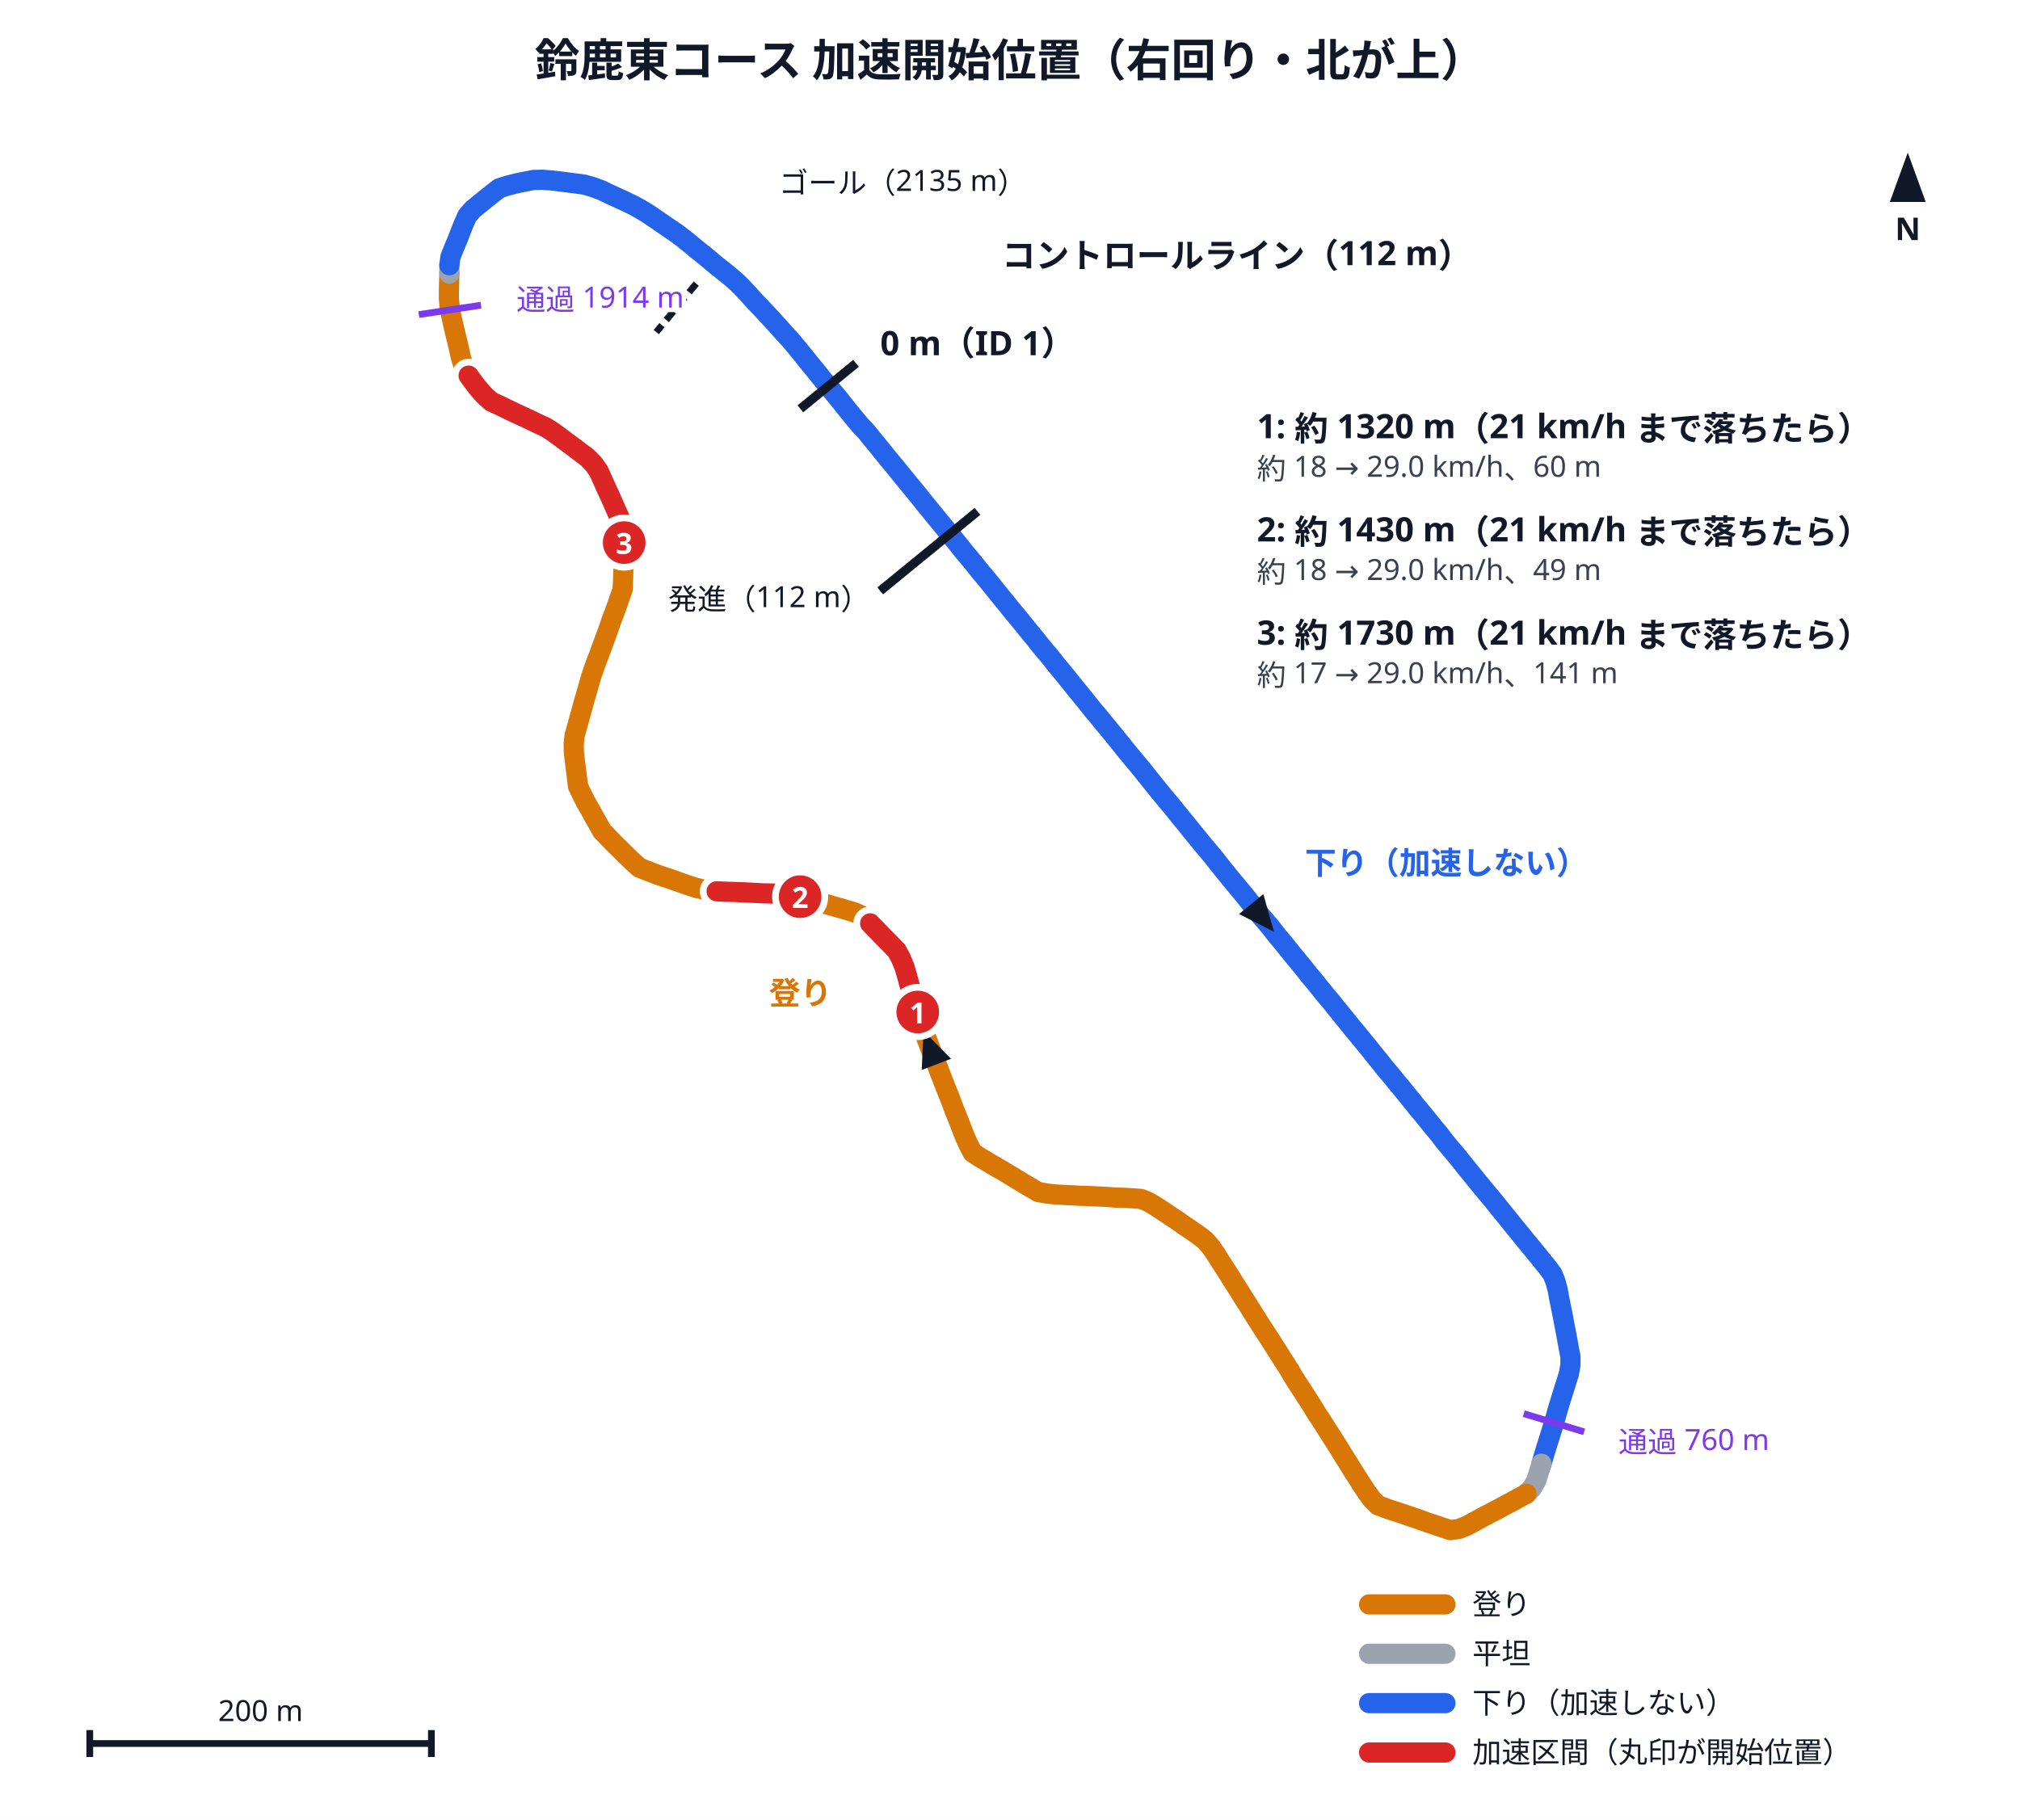
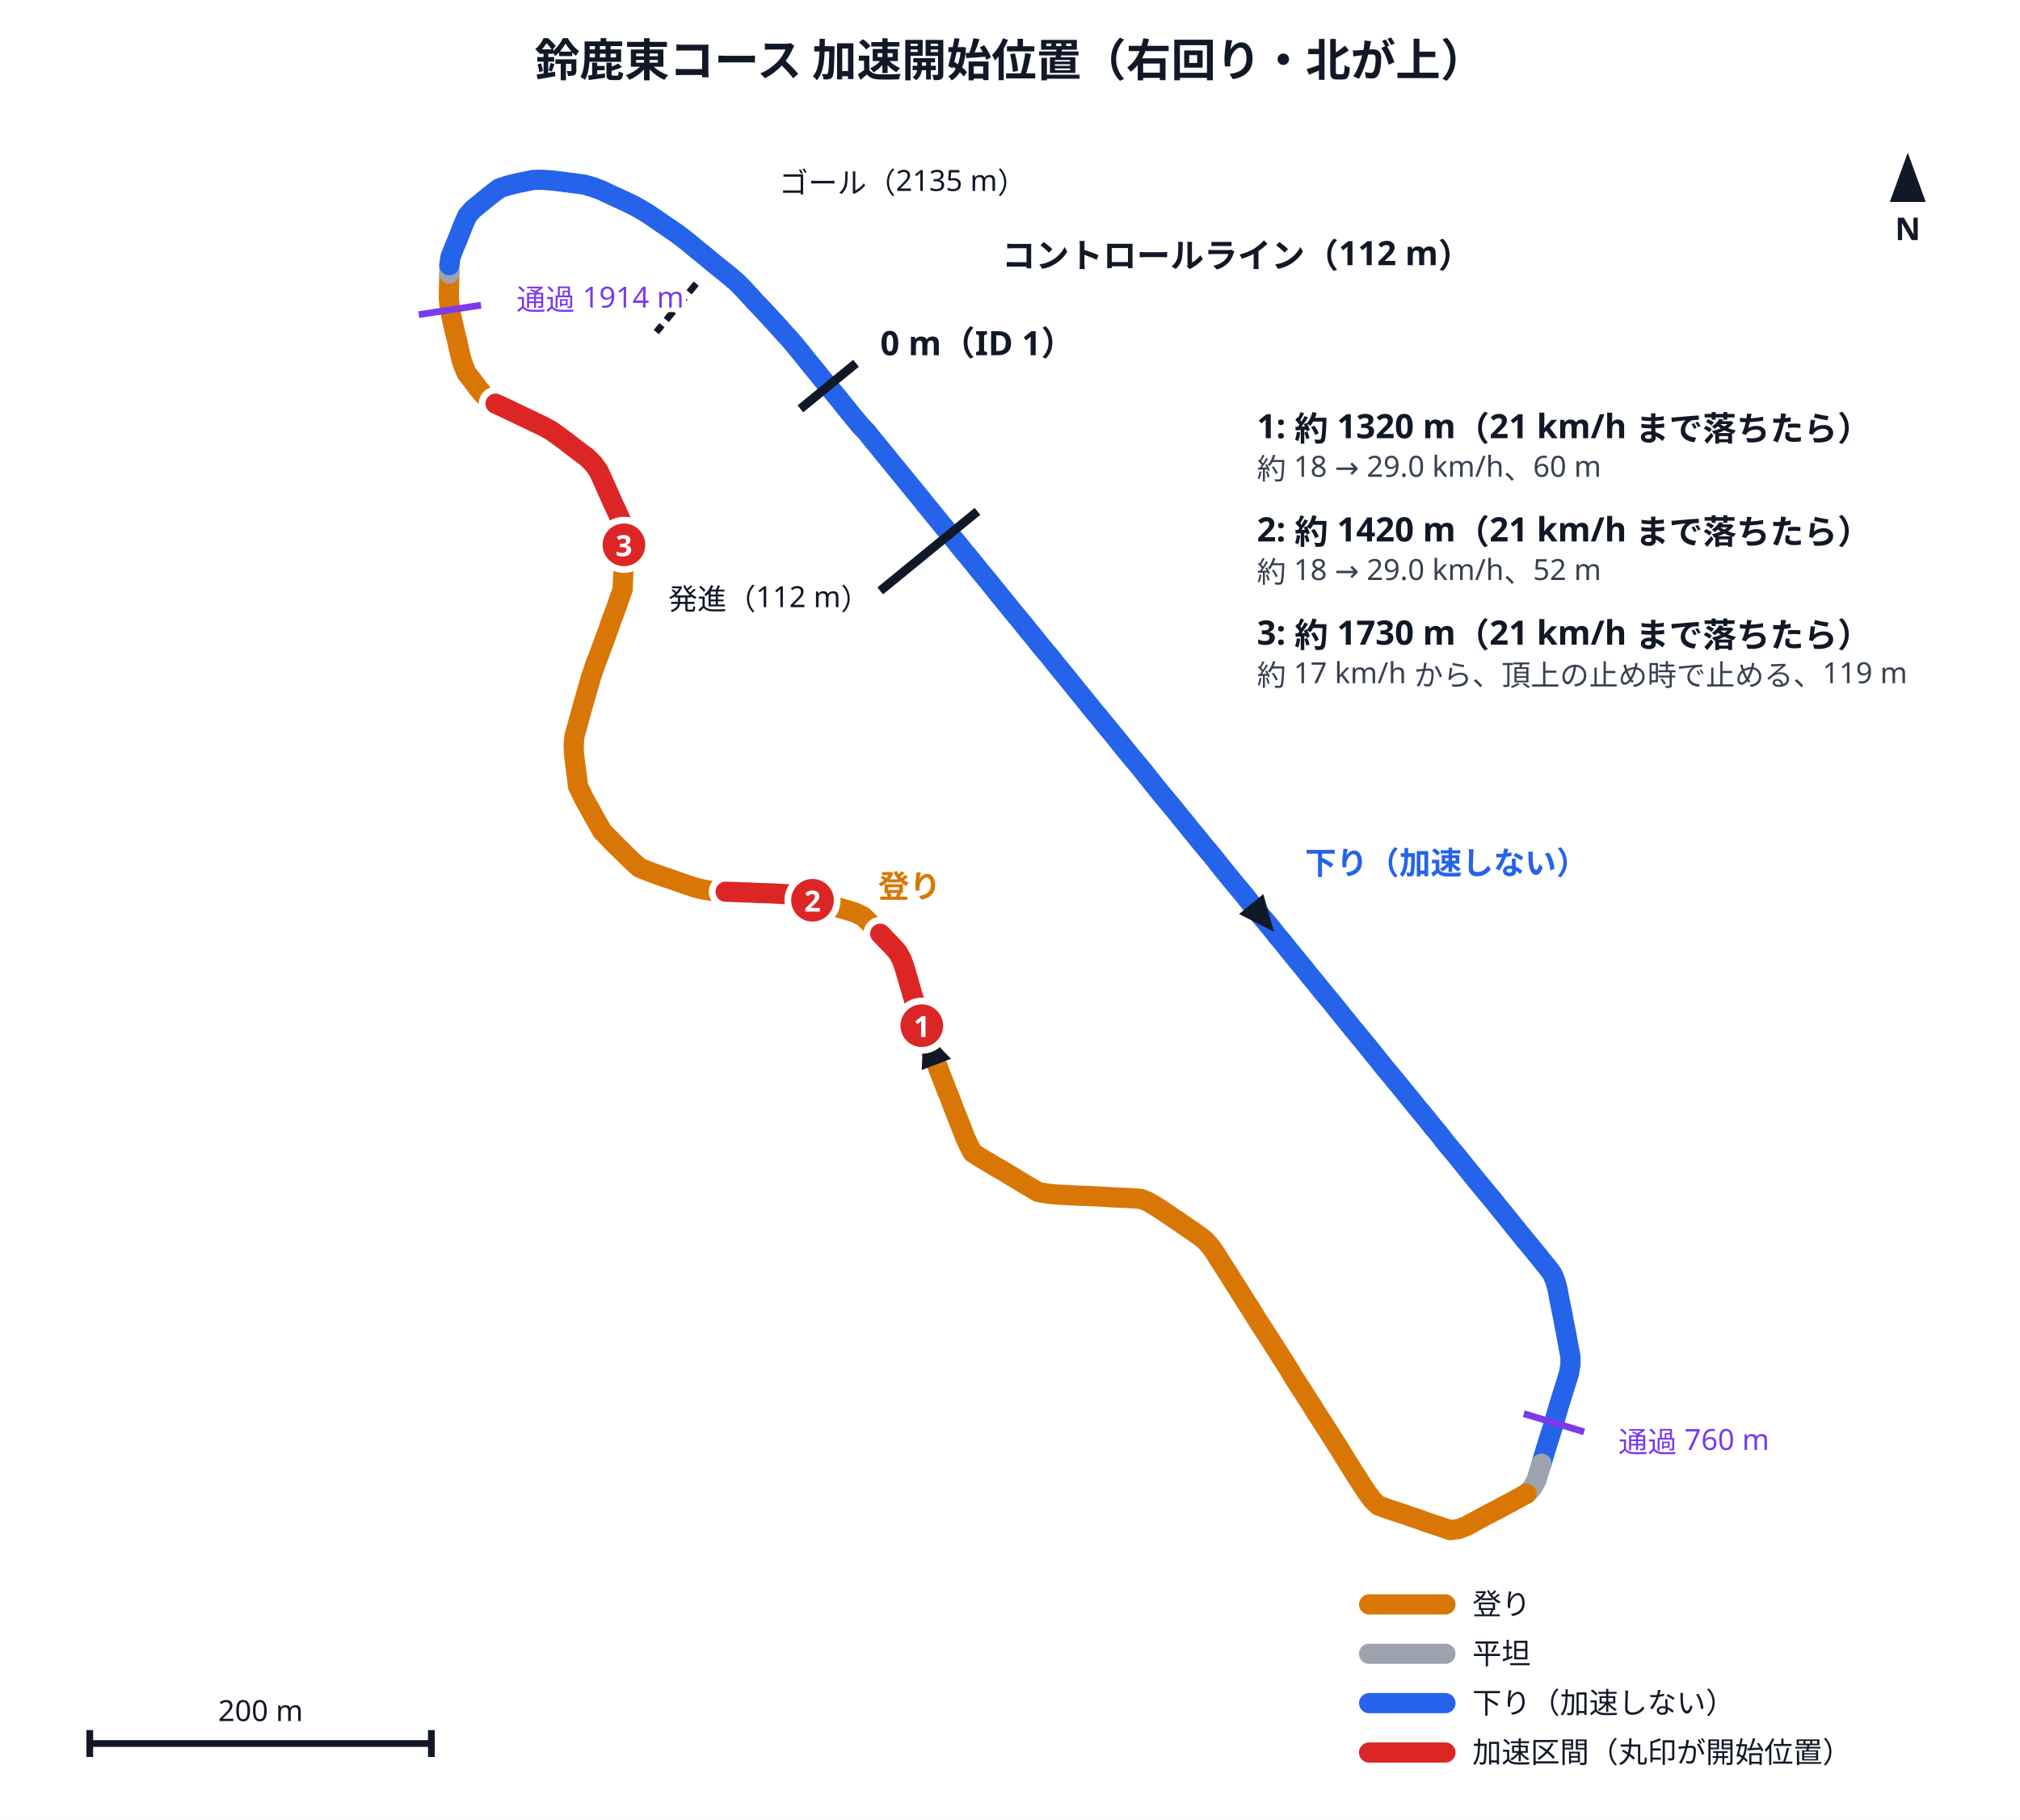
<svg xmlns="http://www.w3.org/2000/svg" viewBox="0 0 900 811" width="900" height="811" font-family="sans-serif">
  <rect width="100%" height="100%" fill="#ffffff" />
  <text x="450" y="34" text-anchor="middle" font-size="20" font-weight="bold" fill="#111827">鈴鹿東コース 加速開始位置（右回り・北が上）</text>
  <polyline points="369.0,172.1 371.6,175.2 374.0,178.1 376.2,180.9 378.7,184.0 381.1,186.9 383.4,189.7 386.1,192.5 388.3,195.3 390.8,198.3 393.3,201.4 395.9,204.6 398.2,207.4 400.5,210.2 403.1,213.4 405.4,216.2 407.7,219.0 410.3,222.2 412.6,225.1 414.9,227.9 417.5,231.1 419.8,233.9 422.1,236.7 424.7,239.9 427.0,242.7 429.3,245.6 431.9,248.7 434.2,251.5 436.5,254.4 439.1,257.5 441.4,260.3 443.7,263.2 446.3,266.4 448.6,269.2 450.9,272.1 453.5,275.2 455.8,278.0 458.1,280.9 460.7,284.0 463.2,287.2 465.7,290.2 468.0,292.9 470.4,296.0 472.9,299.0 475.1,301.7 477.6,304.8 480.1,307.9 482.3,310.6 484.8,313.7 487.2,316.7 489.5,319.4 492.0,322.5 494.5,325.5 496.7,328.2 499.2,331.3 501.6,334.3 503.9,337.1 506.4,340.1 508.9,343.1 511.1,345.9 513.6,349.0 516.0,352.0 518.3,354.8 520.8,357.8 523.3,360.8 525.5,363.6 528.0,366.6 530.4,369.6 532.7,372.4 535.2,375.5 537.8,378.6 540.4,381.7 542.6,384.5 544.9,387.4 547.5,390.6 549.8,393.4 552.2,396.3 554.8,399.4 557.0,402.2 559.3,405.1 561.9,408.3 564.2,411.0 566.6,413.9 569.1,417.1 571.4,419.8 573.7,422.7 576.3,425.9 578.6,428.7 581.0,431.6 583.5,434.8 585.8,437.5 588.1,440.4 590.7,443.6 593.0,446.3 595.4,449.3 597.9,452.4 600.1,455.1 602.5,458.1 605.1,461.2 607.7,464.4 610.1,467.3 612.3,470.1 614.9,473.3 617.2,476.2 619.5,478.9 622.1,482.1 624.5,485.0 626.7,487.7 629.3,490.9 631.6,493.8 633.9,496.5 636.5,499.7 638.8,502.6 641.1,505.3 643.6,508.6 646.0,511.5 648.3,514.2 650.9,517.4 653.2,520.3 655.5,523.1 658.0,526.2 660.4,529.1 662.7,531.9 665.3,535.0 667.6,537.9 669.9,540.7 672.4,543.8 674.8,546.8 677.1,549.6 679.6,552.7 682.0,555.6 684.3,558.4 686.8,561.5 689.4,564.7 691.7,567.8 693.0,571.0 694.0,574.7 694.7,578.6 695.4,582.1 696.2,586.0 696.9,589.8 697.6,593.3 698.3,597.1 699.0,601.0 699.7,604.5 699.7,608.3 699.0,612.2 697.8,616.1 696.7,619.6 695.6,623.1 694.4,627.0 693.4,630.5 692.4,634.1 691.2,637.9 690.1,641.4 689.0,644.9 687.8,648.9 686.8,652.3" fill="none" stroke="#2563eb" stroke-width="9" stroke-linecap="round" stroke-linejoin="round" />
  <polyline points="686.8,652.3 685.7,655.9 684.5,659.8 682.6,663.1 680.1,665.7" fill="none" stroke="#9ca3af" stroke-width="9" stroke-linecap="round" stroke-linejoin="round" />
  <polyline points="680.1,665.7 677.0,667.4 673.5,669.3 670.1,671.1 667.0,672.8 663.5,674.6 660.1,676.4 657.0,678.1 653.5,680.0 649.9,681.4 646.2,681.9 642.3,680.6 638.8,679.4 635.4,678.3 631.6,676.9 628.0,675.7 624.6,674.5 620.8,673.3 617.3,672.1 613.9,670.8 611.2,668.1 608.9,664.9 606.7,661.6 604.8,658.6 602.7,655.3 600.6,651.9 598.7,648.9 596.7,645.6 594.6,642.3 592.7,639.3 590.6,636.0 588.5,632.7 586.5,629.7 584.5,626.4 582.3,623.0 580.4,620.0 578.3,616.8 576.2,613.5 574.4,610.4 572.3,607.1 570.2,603.8 568.3,600.8 566.2,597.5 564.0,594.1 561.8,590.7 559.8,587.6 557.9,584.5 555.7,581.0 553.7,577.9 551.8,574.8 549.6,571.4 547.7,568.3 545.7,565.2 543.5,561.8 541.6,558.7 539.5,555.7 536.9,552.7 534.0,550.5 531.0,548.4 527.6,546.1 524.6,544.0 521.6,542.0 518.2,539.7 514.8,537.5 511.6,535.6 508.4,534.3 504.5,534.0 500.6,533.8 497.1,533.7 493.1,533.4 489.1,533.2 485.0,533.0 481.5,532.9 477.7,532.7 473.7,532.5 470.1,532.3 466.4,531.9 462.5,531.2 459.5,529.4 456.2,527.5 452.8,525.4 449.8,523.6 446.5,521.6 443.0,519.6 439.5,517.5 436.3,515.6 433.3,513.6 431.5,510.1 430.0,506.8 428.7,503.5 427.2,499.6 425.8,496.1 424.5,492.8 423.1,489.0 421.7,485.6 420.4,482.2 418.9,478.4 417.6,474.9 416.2,471.6 414.7,467.8 413.4,464.3 412.1,460.9 410.7,457.1 409.6,453.5 408.6,450.1 407.4,446.2 406.3,442.3 405.1,438.5 404.2,435.1 403.1,431.4 401.8,427.7 400.1,424.6 397.7,421.7 394.9,418.9 392.4,416.4 389.7,413.6 387.0,410.8 384.4,408.3 381.0,406.7 377.1,405.5 373.2,404.4 369.7,403.4 366.2,402.4 362.3,401.2 358.8,400.3 355.2,399.4 351.3,398.6 347.7,398.3 344.0,398.2 339.9,398.1 336.3,397.9 332.7,397.7 328.6,397.6 325.0,397.4 321.3,397.3 317.3,397.1 313.3,396.4 309.6,395.5 306.2,394.4 302.5,393.1 298.9,391.8 295.5,390.7 291.8,389.4 288.2,388.0 284.9,386.7 282.0,384.1 279.2,381.4 276.7,378.9 273.8,376.1 271.0,373.2 268.2,370.3 266.5,367.2 264.6,363.9 262.7,360.4 260.9,357.3 259.2,353.9 257.5,350.3 257.1,346.7 256.6,342.9 256.1,338.9 255.7,335.4 255.6,331.7 256.0,327.8 257.0,324.3 258.0,320.6 259.1,316.7 260.0,313.3 261.1,309.6 262.2,305.7 263.3,301.8 264.5,298.3 265.7,294.9 267.0,291.6 268.3,288.0 269.7,284.2 271.1,280.4 272.3,276.8 273.6,273.4 275.0,269.6 276.2,266.1 277.4,262.7 277.6,258.7 277.7,255.0 277.8,251.4 277.9,247.3 278.0,243.5 278.1,239.9 277.9,236.0 276.8,232.4 275.4,229.1 273.7,225.4 272.2,222.0 270.7,218.7 269.0,215.0 267.5,211.6 265.9,208.4 263.3,205.5 260.3,202.9 257.1,200.5 254.3,198.3 251.2,196.0 248.0,193.7 245.1,191.6 241.7,189.8 238.2,188.2 235.0,186.6 231.4,184.9 227.9,183.2 224.7,181.7 221.1,180.1 217.7,178.1 214.9,175.3 212.6,172.5 210.4,169.5 207.9,166.3 206.5,163.0 205.4,159.5 204.5,155.6 203.7,152.0 202.8,148.4 201.9,144.5 201.1,140.9 200.4,137.3 200.0,133.2 200.0,129.6 200.1,125.9 200.2,121.9" fill="none" stroke="#d97706" stroke-width="9" stroke-linecap="round" stroke-linejoin="round" />
  <polyline points="200.2,121.9 200.2,118.2" fill="none" stroke="#9ca3af" stroke-width="9" stroke-linecap="round" stroke-linejoin="round" />
  <polyline points="200.2,118.2 200.7,114.5 202.2,110.7 203.8,106.9 205.2,103.3 206.5,100.0 208.2,96.2 210.6,93.4 213.4,91.1 216.6,88.5 219.6,86.1 222.5,83.9 226.2,82.7 230.2,81.7 234.1,80.9 237.6,80.2 241.5,80.1 245.4,80.4 249.0,80.8 252.9,81.3 256.8,81.8 260.4,82.3 264.2,83.4 268.0,84.8 271.7,86.6 275.0,88.1 278.5,89.7 282.2,91.5 285.3,93.2 288.6,95.2 292.0,97.5 294.9,99.5 298.1,101.7 301.5,104.0 304.4,106.2 307.4,108.6 310.5,111.2 313.3,113.4 316.3,115.9 319.4,118.5 322.2,120.7 325.3,123.2 328.3,125.8 330.8,128.3 333.5,131.2 336.2,134.2 338.7,136.8 341.4,139.7 344.2,142.7 347.0,145.8 349.4,148.5 352.0,151.3 354.6,154.4 356.9,157.2 359.3,160.2 361.9,163.4 364.2,166.2 366.5,169.1 369.0,172.1" fill="none" stroke="#2563eb" stroke-width="9" stroke-linecap="round" stroke-linejoin="round" />
-   <text x="370.6" y="442.7" text-anchor="end" dominant-baseline="middle" font-size="14" font-weight="bold" fill="#d97706" stroke="#ffffff" stroke-width="4" paint-order="stroke">登り</text>
+   <text x="419.2" y="395.1" text-anchor="end" dominant-baseline="middle" font-size="14" font-weight="bold" fill="#d97706" stroke="#ffffff" stroke-width="4" paint-order="stroke">登り</text>
  <text x="581.4" y="384.7" text-anchor="start" dominant-baseline="middle" font-size="14" font-weight="bold" fill="#2563eb" stroke="#ffffff" stroke-width="4" paint-order="stroke">下り（加速しない）</text>
  <polygon points="9,0 -7,-7 -7,7" fill="#111827" transform="translate(561.9,408.3) rotate(50.6)" />
  <polygon points="9,0 -7,-7 -7,7" fill="#111827" transform="translate(414.7,467.8) rotate(-110.9)" />
  <line x1="356.6" y1="182.2" x2="381.4" y2="161.9" stroke="#111827" stroke-width="4" />
  <text x="392.2" y="153.0" text-anchor="start" dominant-baseline="middle" font-size="15" font-weight="bold" fill="#111827" stroke="#ffffff" stroke-width="4" paint-order="stroke">0 m（ID 1）</text>
  <line x1="413.9" y1="245.6" x2="392.2" y2="263.3" stroke="#111827" stroke-width="3" stroke-dasharray="5 3" />
  <text x="387.6" y="267.1" text-anchor="end" dominant-baseline="middle" font-size="13" font-weight="normal" fill="#111827" stroke="#ffffff" stroke-width="4" paint-order="stroke">発進（112 m）</text>
  <line x1="310.2" y1="126.4" x2="292.4" y2="148.0" stroke="#111827" stroke-width="3" stroke-dasharray="5 3" />
  <text x="347.1" y="81.6" text-anchor="start" dominant-baseline="middle" font-size="13" font-weight="normal" fill="#111827" stroke="#ffffff" stroke-width="4" paint-order="stroke">ゴール（2135 m）</text>
  <line x1="678.9" y1="630.0" x2="705.8" y2="638.1" stroke="#7c3aed" stroke-width="3" />
  <text x="721.1" y="642.7" text-anchor="start" dominant-baseline="middle" font-size="13" font-weight="normal" fill="#7c3aed" stroke="#ffffff" stroke-width="4" paint-order="stroke">通過 760 m</text>
  <line x1="214.3" y1="136.0" x2="186.6" y2="140.2" stroke="#7c3aed" stroke-width="3" />
  <text x="230.1" y="133.6" text-anchor="start" dominant-baseline="middle" font-size="13" font-weight="normal" fill="#7c3aed" stroke="#ffffff" stroke-width="4" paint-order="stroke">通過 1914 m</text>
  <line x1="392.2" y1="263.3" x2="435.5" y2="227.9" stroke="#111827" stroke-width="4" />
  <text x="446.4" y="114.0" text-anchor="start" dominant-baseline="middle" font-size="15" font-weight="bold" fill="#111827" stroke="#ffffff" stroke-width="4" paint-order="stroke">コントロールライン（112 m）</text>
-   <polyline points="408.9,451.0 407.6,446.9 406.4,442.6 405.1,438.5 404.1,434.8 402.9,430.7 401.3,426.9 399.5,423.6 396.4,420.4 393.6,417.6 390.8,414.7 387.7,411.5" fill="none" stroke="#ffffff" stroke-width="15" stroke-linecap="round" stroke-linejoin="round" />
-   <polyline points="408.9,451.0 407.6,446.9 406.4,442.6 405.1,438.5 404.1,434.8 402.9,430.7 401.3,426.9 399.5,423.6 396.4,420.4 393.6,417.6 390.8,414.7 387.7,411.5" fill="none" stroke="#dc2626" stroke-width="9" stroke-linecap="round" stroke-linejoin="round" />
-   <polyline points="356.5,399.6 352.3,398.8 348.2,398.4 344.2,398.2 339.8,398.1 335.9,397.9 331.8,397.7 327.4,397.5 323.5,397.4 319.3,397.2" fill="none" stroke="#ffffff" stroke-width="15" stroke-linecap="round" stroke-linejoin="round" />
-   <polyline points="356.5,399.6 352.3,398.8 348.2,398.4 344.2,398.2 339.8,398.1 335.9,397.9 331.8,397.7 327.4,397.5 323.5,397.4 319.3,397.2" fill="none" stroke="#dc2626" stroke-width="9" stroke-linecap="round" stroke-linejoin="round" />
-   <polyline points="278.1,241.8 278.0,238.0 277.5,234.1 276.1,230.8 274.5,227.3 272.9,223.6 271.4,220.3 269.8,216.8 268.2,213.2 266.7,209.9 264.5,206.8 261.8,204.0 258.5,201.5 255.6,199.3 252.6,197.1 249.3,194.6 246.4,192.5 243.3,190.5 239.6,188.8 236.3,187.2 232.9,185.6 229.2,183.9 225.9,182.3 222.6,180.7 218.9,179.0 215.9,176.3 213.4,173.5 211.2,170.7 208.8,167.4" fill="none" stroke="#ffffff" stroke-width="15" stroke-linecap="round" stroke-linejoin="round" />
-   <polyline points="278.1,241.8 278.0,238.0 277.5,234.1 276.1,230.8 274.5,227.3 272.9,223.6 271.4,220.3 269.8,216.8 268.2,213.2 266.7,209.9 264.5,206.8 261.8,204.0 258.5,201.5 255.6,199.3 252.6,197.1 249.3,194.6 246.4,192.5 243.3,190.5 239.6,188.8 236.3,187.2 232.9,185.6 229.2,183.9 225.9,182.3 222.6,180.7 218.9,179.0 215.9,176.3 213.4,173.5 211.2,170.7 208.8,167.4" fill="none" stroke="#dc2626" stroke-width="9" stroke-linecap="round" stroke-linejoin="round" />
-   <circle cx="408.9" cy="451.0" r="11" fill="#dc2626" stroke="#ffffff" stroke-width="3" />
-   <text x="408.9" y="451.0" text-anchor="middle" dominant-baseline="central" font-size="13" font-weight="bold" fill="#ffffff">1</text>
+   <polyline points="410.7,457.1 409.6,453.5 408.6,450.0 407.4,446.1 406.2,442.2 405.1,438.4 404.1,434.9 403.0,431.1 401.7,427.5 400.0,424.4 397.4,421.5 394.7,418.7 392.2,416.1" fill="none" stroke="#ffffff" stroke-width="15" stroke-linecap="round" stroke-linejoin="round" />
+   <polyline points="410.7,457.1 409.6,453.5 408.6,450.0 407.4,446.1 406.2,442.2 405.1,438.4 404.1,434.9 403.0,431.1 401.7,427.5 400.0,424.4 397.4,421.5 394.7,418.7 392.2,416.1" fill="none" stroke="#dc2626" stroke-width="9" stroke-linecap="round" stroke-linejoin="round" />
+   <polyline points="362.0,401.2 358.4,400.2 354.6,399.2 350.5,398.5 346.8,398.3 342.9,398.1 338.7,398.0 335.1,397.8 331.0,397.7 327.0,397.5 323.3,397.4" fill="none" stroke="#ffffff" stroke-width="15" stroke-linecap="round" stroke-linejoin="round" />
+   <polyline points="362.0,401.2 358.4,400.2 354.6,399.2 350.5,398.5 346.8,398.3 342.9,398.1 338.7,398.0 335.1,397.8 331.0,397.7 327.0,397.5 323.3,397.4" fill="none" stroke="#dc2626" stroke-width="9" stroke-linecap="round" stroke-linejoin="round" />
+   <polyline points="278.0,242.8 278.1,239.0 277.8,234.8 276.4,231.4 274.8,227.8 273.0,224.0 271.5,220.6 269.9,217.0 268.2,213.2 266.7,209.9 264.4,206.7 261.5,203.8 258.1,201.3 255.1,199.0 252.0,196.6 248.6,194.1 245.7,192.0 242.3,190.1 238.5,188.3 235.2,186.7 231.6,185.0 227.9,183.2 224.5,181.6 220.8,179.9" fill="none" stroke="#ffffff" stroke-width="15" stroke-linecap="round" stroke-linejoin="round" />
+   <polyline points="278.0,242.8 278.1,239.0 277.8,234.8 276.4,231.4 274.8,227.8 273.0,224.0 271.5,220.6 269.9,217.0 268.2,213.2 266.7,209.9 264.4,206.7 261.5,203.8 258.1,201.3 255.1,199.0 252.0,196.6 248.6,194.1 245.7,192.0 242.3,190.1 238.5,188.3 235.2,186.7 231.6,185.0 227.9,183.2 224.5,181.6 220.8,179.9" fill="none" stroke="#dc2626" stroke-width="9" stroke-linecap="round" stroke-linejoin="round" />
+   <circle cx="410.7" cy="457.1" r="11" fill="#dc2626" stroke="#ffffff" stroke-width="3" />
+   <text x="410.7" y="457.1" text-anchor="middle" dominant-baseline="central" font-size="13" font-weight="bold" fill="#ffffff">1</text>
  <text x="560.0" y="190.0" text-anchor="start" dominant-baseline="middle" font-size="15" font-weight="bold" fill="#111827" stroke="#ffffff" stroke-width="4" paint-order="stroke">1: 約 1320 m（21 km/h まで落ちたら）</text>
  <text x="560.0" y="209.0" text-anchor="start" dominant-baseline="middle" font-size="13" fill="#374151" stroke="#ffffff" stroke-width="4" paint-order="stroke">約 18 → 29.0 km/h、60 m</text>
-   <circle cx="356.5" cy="399.6" r="11" fill="#dc2626" stroke="#ffffff" stroke-width="3" />
-   <text x="356.5" y="399.6" text-anchor="middle" dominant-baseline="central" font-size="13" font-weight="bold" fill="#ffffff">2</text>
-   <text x="560.0" y="236.0" text-anchor="start" dominant-baseline="middle" font-size="15" font-weight="bold" fill="#111827" stroke="#ffffff" stroke-width="4" paint-order="stroke">2: 約 1430 m（21 km/h まで落ちたら）</text>
-   <text x="560.0" y="255.0" text-anchor="start" dominant-baseline="middle" font-size="13" fill="#374151" stroke="#ffffff" stroke-width="4" paint-order="stroke">約 18 → 29.0 km/h、49 m</text>
-   <circle cx="278.1" cy="241.8" r="11" fill="#dc2626" stroke="#ffffff" stroke-width="3" />
-   <text x="278.1" y="241.8" text-anchor="middle" dominant-baseline="central" font-size="13" font-weight="bold" fill="#ffffff">3</text>
+   <circle cx="362.0" cy="401.2" r="11" fill="#dc2626" stroke="#ffffff" stroke-width="3" />
+   <text x="362.0" y="401.2" text-anchor="middle" dominant-baseline="central" font-size="13" font-weight="bold" fill="#ffffff">2</text>
+   <text x="560.0" y="236.0" text-anchor="start" dominant-baseline="middle" font-size="15" font-weight="bold" fill="#111827" stroke="#ffffff" stroke-width="4" paint-order="stroke">2: 約 1420 m（21 km/h まで落ちたら）</text>
+   <text x="560.0" y="255.0" text-anchor="start" dominant-baseline="middle" font-size="13" fill="#374151" stroke="#ffffff" stroke-width="4" paint-order="stroke">約 18 → 29.0 km/h、52 m</text>
+   <circle cx="278.0" cy="242.8" r="11" fill="#dc2626" stroke="#ffffff" stroke-width="3" />
+   <text x="278.0" y="242.8" text-anchor="middle" dominant-baseline="central" font-size="13" font-weight="bold" fill="#ffffff">3</text>
  <text x="560.0" y="282.0" text-anchor="start" dominant-baseline="middle" font-size="15" font-weight="bold" fill="#111827" stroke="#ffffff" stroke-width="4" paint-order="stroke">3: 約 1730 m（21 km/h まで落ちたら）</text>
-   <text x="560.0" y="301.0" text-anchor="start" dominant-baseline="middle" font-size="13" fill="#374151" stroke="#ffffff" stroke-width="4" paint-order="stroke">約 17 → 29.0 km/h、141 m</text>
+   <text x="560.0" y="301.0" text-anchor="start" dominant-baseline="middle" font-size="13" fill="#374151" stroke="#ffffff" stroke-width="4" paint-order="stroke">約 17 km/h から、頂上の止め時で止める、119 m</text>
  <polygon points="850,68 842,90 858,90" fill="#111827" />
  <text x="850" y="107" text-anchor="middle" font-size="14" font-weight="bold" fill="#111827">N</text>
  <line x1="40" y1="777" x2="192.2" y2="777" stroke="#111827" stroke-width="3" />
  <line x1="40.0" y1="771" x2="40.0" y2="783" stroke="#111827" stroke-width="3" />
  <line x1="192.2" y1="771" x2="192.2" y2="783" stroke="#111827" stroke-width="3" />
  <text x="116.1" y="767" text-anchor="middle" font-size="13" fill="#111827">200 m</text>
  <line x1="610" y1="715" x2="644" y2="715" stroke="#d97706" stroke-width="9" stroke-linecap="round" />
  <text x="656" y="715" dominant-baseline="middle" font-size="13" fill="#111827">登り</text>
  <line x1="610" y1="737" x2="644" y2="737" stroke="#9ca3af" stroke-width="9" stroke-linecap="round" />
  <text x="656" y="737" dominant-baseline="middle" font-size="13" fill="#111827">平坦</text>
  <line x1="610" y1="759" x2="644" y2="759" stroke="#2563eb" stroke-width="9" stroke-linecap="round" />
  <text x="656" y="759" dominant-baseline="middle" font-size="13" fill="#111827">下り（加速しない）</text>
  <line x1="610" y1="781" x2="644" y2="781" stroke="#dc2626" stroke-width="9" stroke-linecap="round" />
  <text x="656" y="781" dominant-baseline="middle" font-size="13" fill="#111827">加速区間（丸印が開始位置）</text>
</svg>
